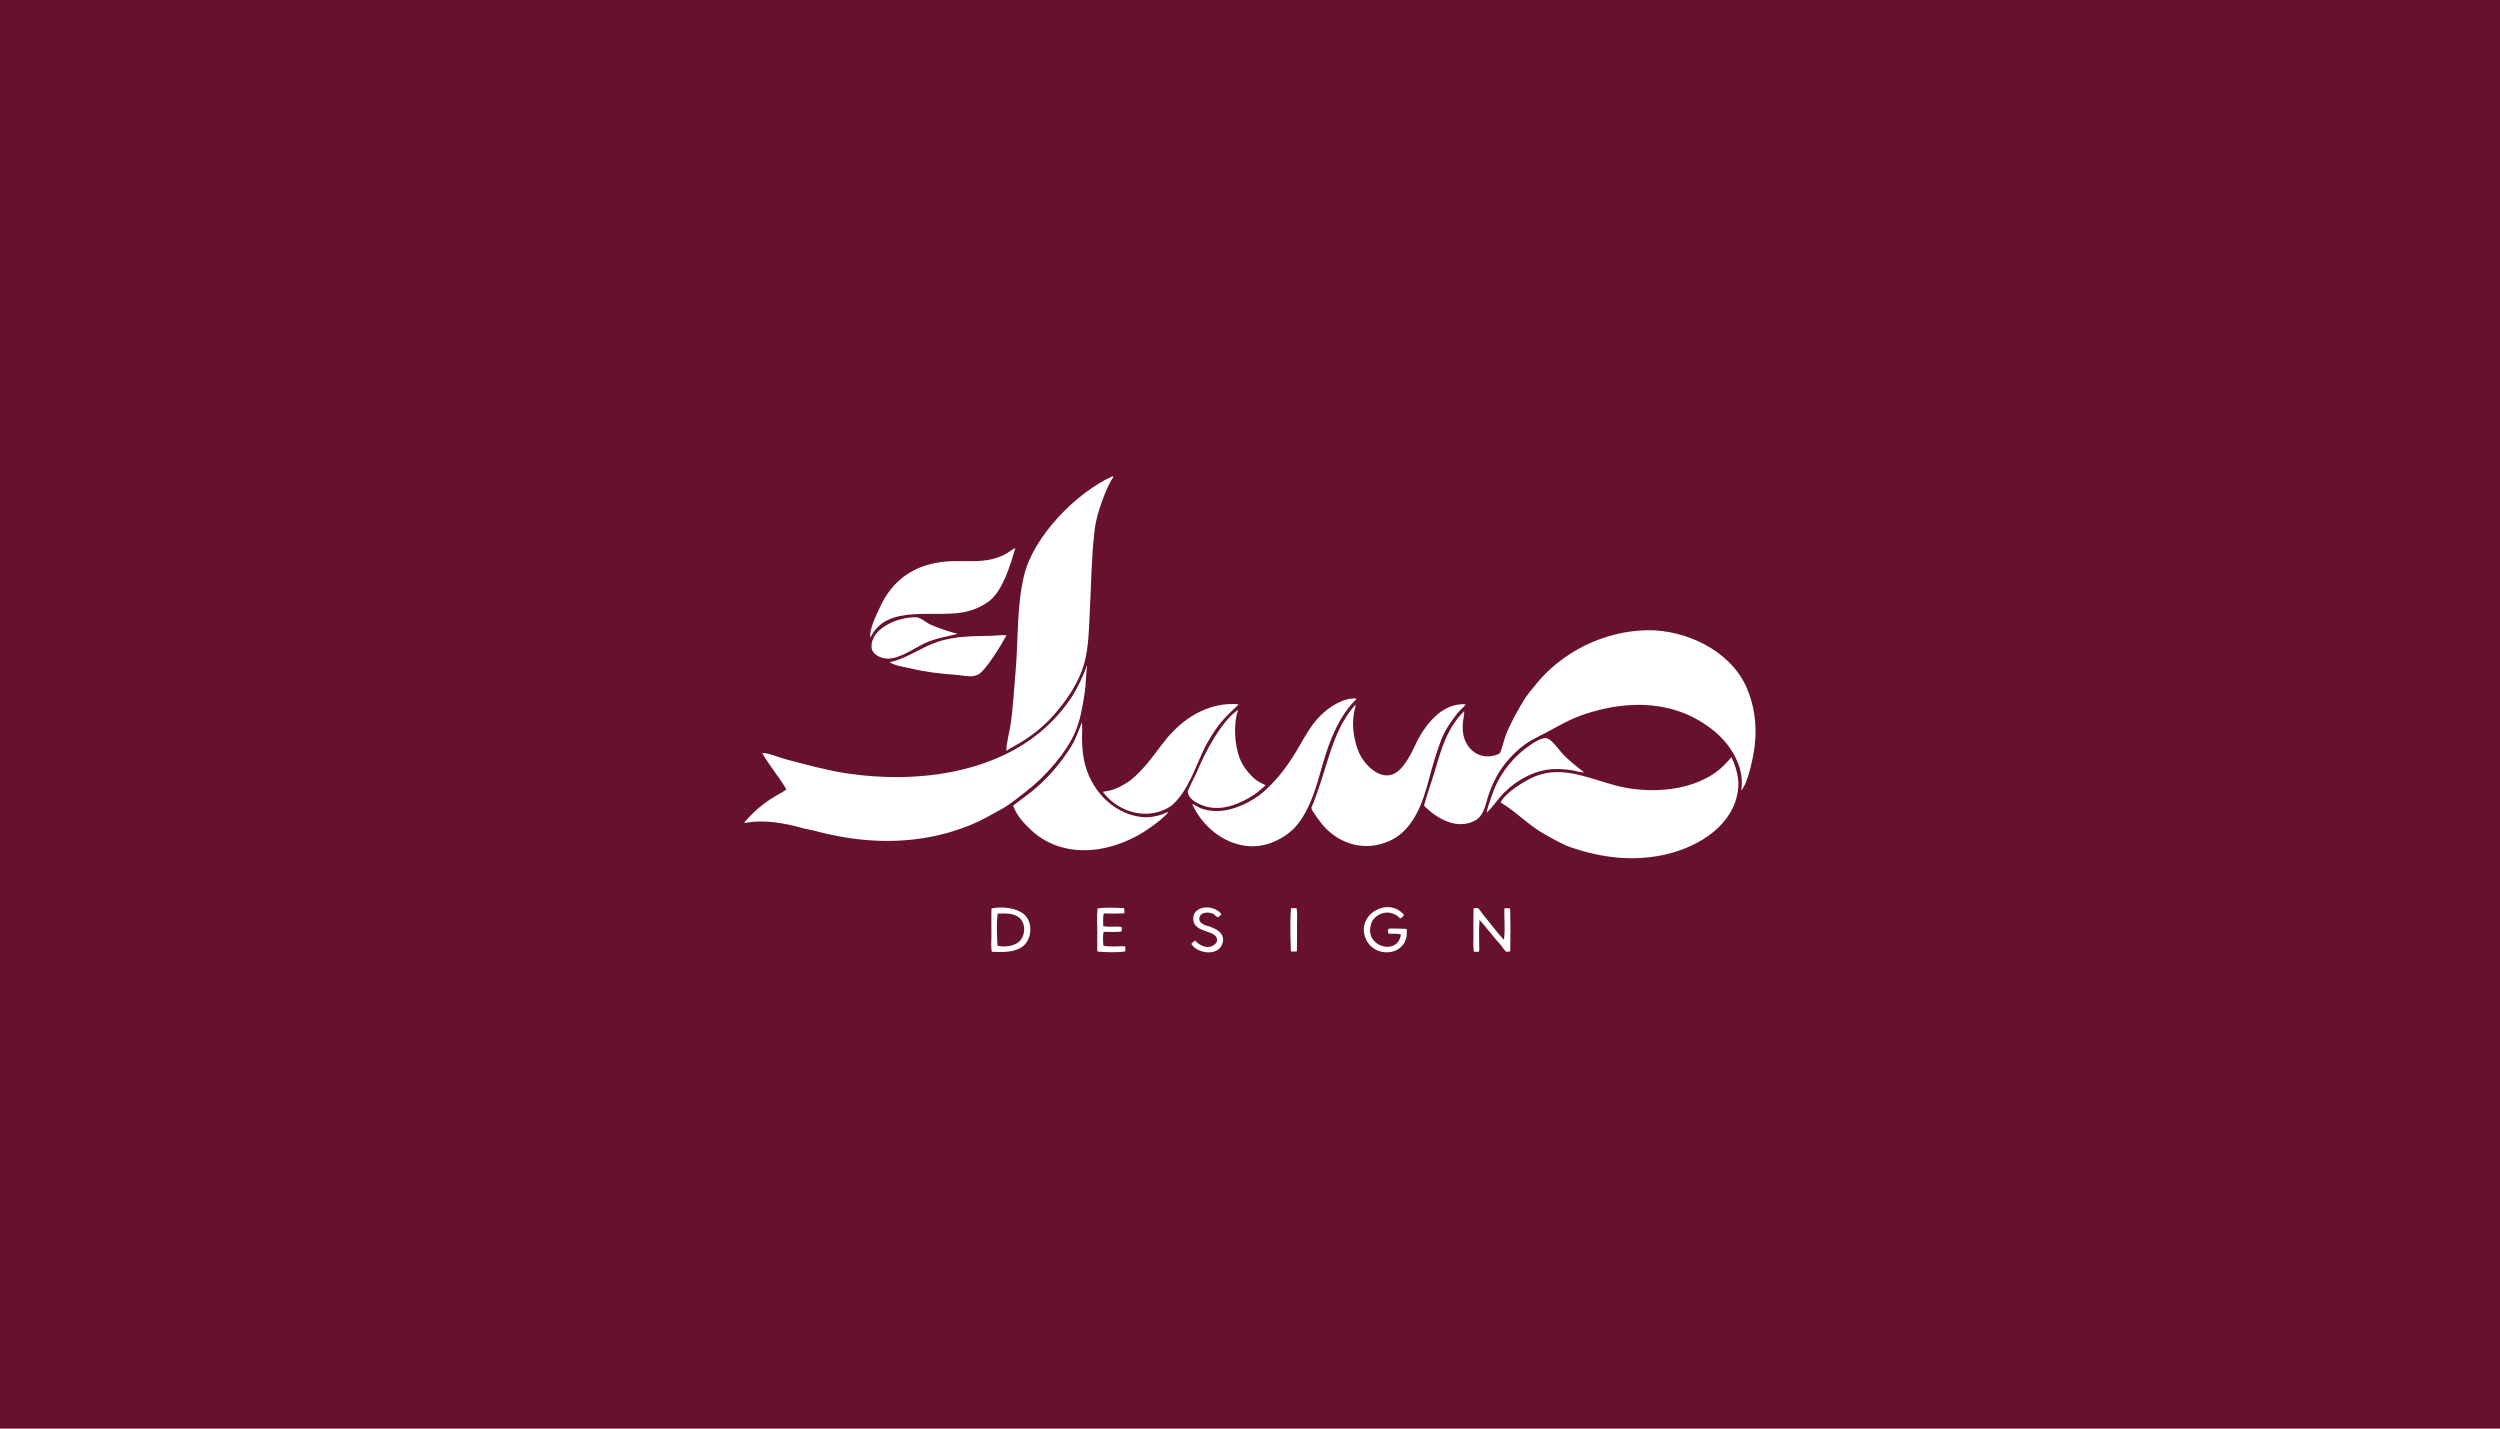
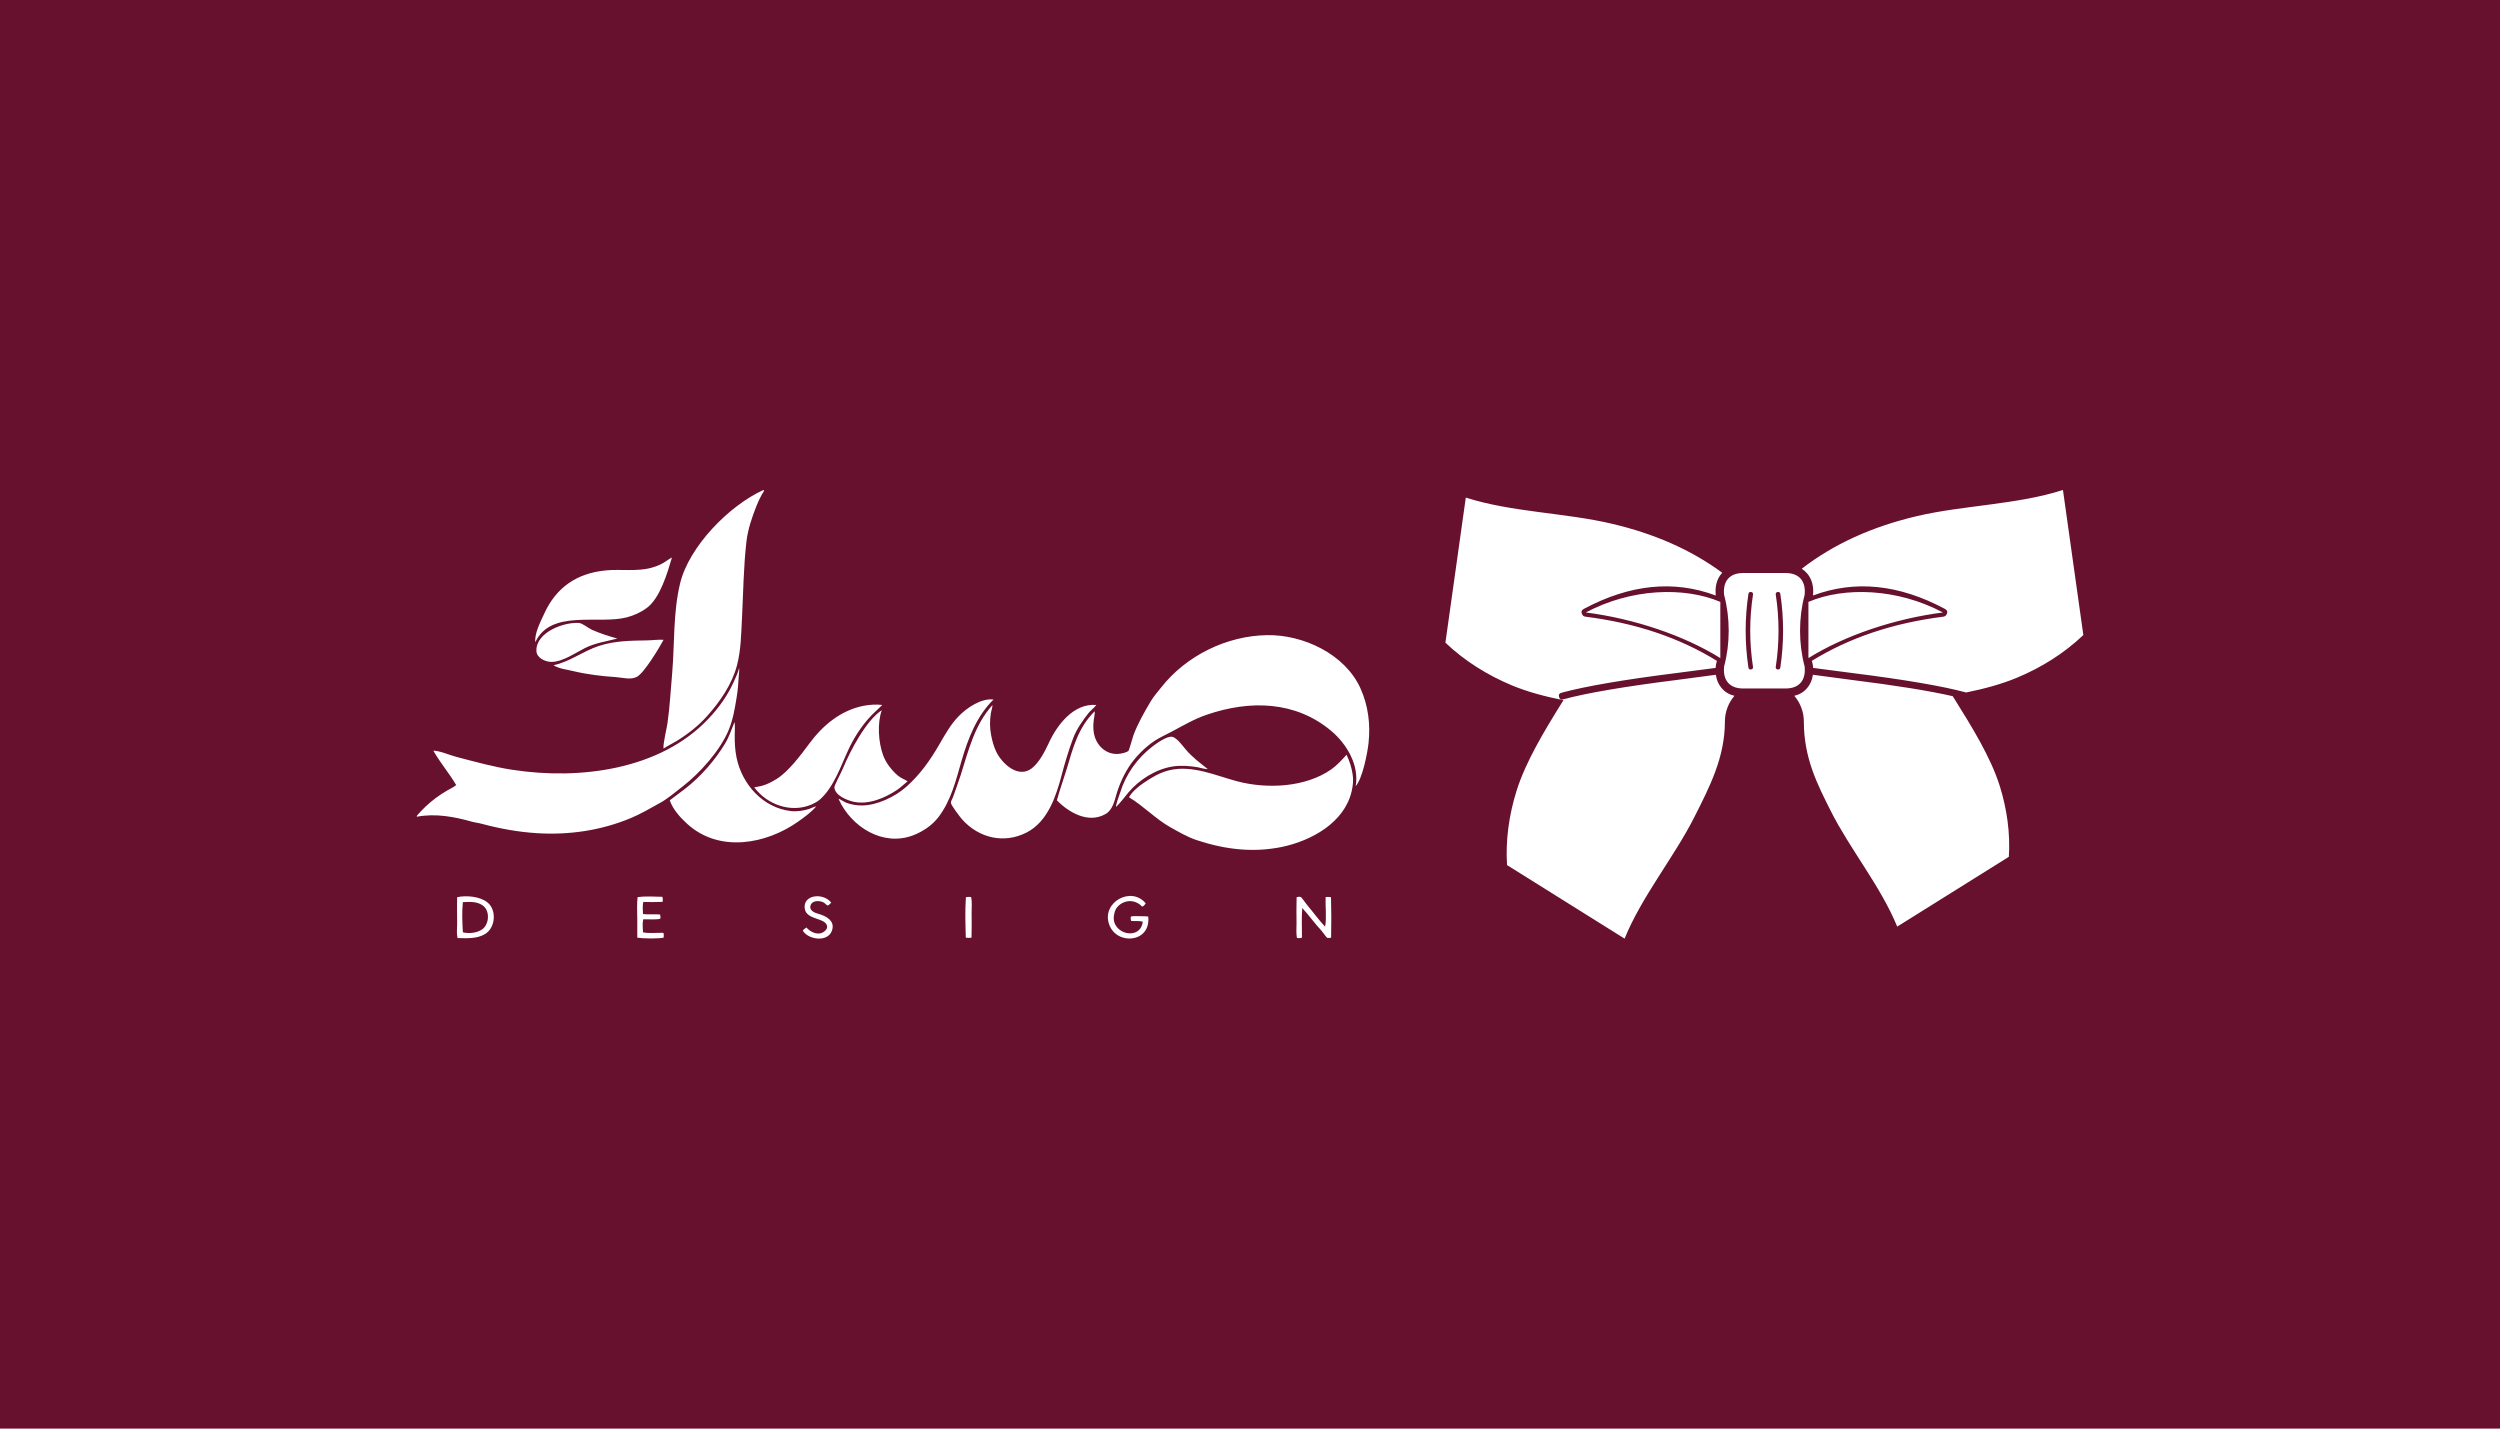
<svg xmlns="http://www.w3.org/2000/svg" viewBox="0 0 1050 600" width="1050" height="600" role="img" aria-label="بطاقة العمل، الوجه">
  <rect width="1050" height="600" fill="#68112F" />
-   <svg version="1.1" viewBox="0 0 100 47.098" x="175" y="200" width="700" height="200" preserveAspectRatio="xMidYMid meet">
-     <g id="wordmark">
-       <path id="misk06-engrave" fill="#FFFFFF" fill-rule="nonzero" stroke="none" d="M98.581,31.091 C98.967,28.903 97.64,26.662 96.017,25.298 C92.247,22.131 87.452,22.052 82.958,23.586 C81.656,24.03 80.479,24.723 79.273,25.37 C78.821,25.613 78.361,25.825 77.911,26.073 C76.827,26.67 75.724,27.735 75.001,28.734 C74.335,29.654 73.816,30.775 73.491,31.859 C73.261,32.623 73.076,33.597 72.303,34.035 C70.521,35.042 68.475,33.883 67.211,32.58 C67.51,31.484 67.908,30.391 68.235,29.295 C68.911,27.032 69.453,24.955 71.181,23.234 C71.214,23.523 71.122,23.854 71.081,24.168 C71.03,24.554 71.021,24.983 71.07,25.369 C71.251,26.798 72.418,27.93 73.905,27.677 C74.178,27.631 74.468,27.556 74.706,27.406 C74.797,27.349 75.162,25.986 75.243,25.77 C75.723,24.488 76.378,23.336 77.078,22.165 C77.386,21.648 77.797,21.195 78.168,20.723 C80.796,17.38 85.054,15.299 89.287,15.236 C93.07,15.18 97.445,17.215 99.071,20.803 C99.898,22.628 100.14,24.577 99.927,26.571 C99.812,27.643 99.29,30.323 98.581,31.091 Z     M0.038,34.302 C0.042,34.284 0,34.281 0,34.262 C0,34.169 0.802,33.363 0.92,33.252 C1.616,32.594 2.409,32.002 3.243,31.533 C3.546,31.362 3.88,31.2 4.148,30.977 C3.419,29.73 2.462,28.628 1.747,27.372 C2.427,27.372 3.486,27.851 4.204,28.035 C6.17,28.537 8.118,29.092 10.133,29.395 C17.143,30.45 25.566,29.394 30.642,24.011 C31.721,22.867 32.635,21.598 33.277,20.162 C33.493,19.679 33.728,19.221 33.847,18.7 C33.889,18.962 33.831,19.182 33.816,19.441 C33.769,20.241 33.719,21.053 33.584,21.844 C33.379,23.055 33.221,24.058 32.75,25.209 C31.88,27.332 29.729,29.733 27.919,31.13 C27.118,31.747 26.326,32.437 25.435,32.923 C24.461,33.456 23.496,34.022 22.471,34.45 C19.347,35.753 16.005,36.236 12.616,36.027 C10.672,35.907 8.72,35.554 6.848,35.048 C6.533,34.963 6.202,34.934 5.887,34.845 C3.995,34.314 1.998,33.927 0.038,34.302 Z     M97.619,27.798 C97.944,28.456 98.149,29.13 98.264,29.856 C98.355,30.437 98.294,31.05 98.163,31.618 C97.395,34.935 93.904,36.842 90.809,37.477 C87.759,38.102 84.831,37.733 81.917,36.772 C80.932,36.447 80.012,35.898 79.113,35.396 C77.549,34.525 76.31,33.168 74.778,32.259 C75.1,31.686 75.763,31.13 76.308,30.758 C77.158,30.178 78.022,29.664 79.032,29.424 C81.45,28.85 83.883,29.994 86.163,30.592 C89.29,31.413 93.303,31.23 96.017,29.328 C96.644,28.888 97.134,28.344 97.619,27.798 Z     M36.411,0 C36.411,0.026 36.465,0.027 36.468,0.053 C36.475,0.138 36.289,0.374 36.247,0.453 C36.039,0.848 35.842,1.24 35.677,1.655 C35.197,2.866 34.77,4.115 34.62,5.421 C34.31,8.108 34.292,10.814 34.15,13.512 C34.063,15.169 34.054,16.789 33.634,18.399 C33.118,20.377 31.835,22.238 30.482,23.748 C29.578,24.756 28.433,25.662 27.278,26.358 C26.828,26.629 26.346,26.857 25.916,27.154 C25.832,26.757 26.255,25.053 26.335,24.488 C26.578,22.763 26.663,21.015 26.816,19.281 C27.095,16.13 26.913,12.916 27.652,9.827 C28.582,5.942 32.823,1.623 36.411,0 Z     M71.346,22.565 C71.115,22.888 70.761,23.128 70.515,23.447 C69.884,24.261 69.27,25.118 68.907,26.09 C68.442,27.339 68.048,28.645 67.71,29.936 C67.129,32.153 66.253,34.819 64.051,35.951 C61.669,37.175 59.023,36.554 57.263,34.583 C57.056,34.351 56.061,33.056 56.076,32.82 C56.087,32.644 56.241,32.426 56.3,32.259 C56.574,31.487 56.856,30.716 57.105,29.936 C57.94,27.326 58.559,24.674 60.446,22.581 C60.446,22.855 60.322,23.161 60.276,23.447 C60.159,24.177 60.16,24.963 60.298,25.69 C60.414,26.3 60.568,26.888 60.834,27.452 C61.446,28.746 63.166,30.333 64.594,29.215 C65.347,28.625 65.962,27.426 66.357,26.571 C67.244,24.654 68.983,22.37 71.346,22.565 Z     M41.939,33.216 C41.436,33.817 40.732,34.331 40.096,34.783 C36.688,37.208 31.754,38.105 28.399,35.048 C27.674,34.386 26.888,33.52 26.571,32.58 C27.121,32.154 27.69,31.75 28.239,31.321 C29.852,30.061 31.296,28.391 32.36,26.651 C32.798,25.936 33.055,25.127 33.366,24.356 C33.439,24.782 33.386,25.251 33.385,25.69 C33.384,26.497 33.424,27.301 33.585,28.093 C34.157,30.917 36.356,33.375 39.295,33.712 C39.908,33.783 40.635,33.674 41.218,33.484 C41.468,33.402 41.696,33.25 41.939,33.216 Z     M60.563,22.005 C58.801,23.712 57.883,26.11 57.213,28.414 C56.617,30.46 56.096,32.619 54.778,34.342 C54.098,35.232 53.143,35.864 52.114,36.255 C48.955,37.455 45.638,35.382 44.318,32.5 C44.326,32.473 44.314,32.419 44.342,32.419 C44.348,32.419 44.993,32.8 45.143,32.853 C45.673,33.041 46.182,33.12 46.746,33.118 C48.334,33.111 50.21,32.219 51.392,31.172 C52.817,29.911 53.921,28.37 54.862,26.731 C55.46,25.69 56.069,24.591 56.92,23.729 C57.792,22.845 59.278,21.838 60.563,22.005 Z     M26.797,7.089 C26.327,8.684 25.561,11.356 24.153,12.395 C23.535,12.85 22.814,13.175 22.07,13.369 C19.079,14.148 14.073,12.486 12.456,15.975 C12.342,15.106 13.005,13.83 13.365,13.032 C14.642,10.207 16.837,8.723 19.907,8.441 C21.429,8.302 23.168,8.576 24.634,8.165 C25.046,8.049 25.461,7.906 25.836,7.692 C26.161,7.505 26.475,7.247 26.797,7.089 Z     M48.884,22.565 C48.425,23.035 47.911,23.463 47.467,23.958 C46.616,24.908 45.892,26.064 45.352,27.212 C44.53,28.962 43.807,31.194 42.328,32.5 C42.074,32.724 41.767,32.882 41.458,33.016 C39.324,33.94 36.812,33.057 35.444,31.218 C35.673,31.159 35.931,31.142 36.17,31.082 C36.75,30.935 37.266,30.66 37.773,30.351 C39.004,29.602 40.344,27.815 41.203,26.651 C42.633,24.712 44.511,23.144 46.906,22.665 C47.546,22.536 48.235,22.495 48.884,22.565 Z     M51.541,30.577 C51.174,30.878 50.827,31.222 50.431,31.486 C49.151,32.34 47.436,33.079 45.864,32.726 C45.169,32.569 43.925,32.083 43.846,31.218 C43.83,31.037 44.638,29.526 44.765,29.215 C45.488,27.432 47.198,24.158 48.829,23.115 C48.339,24.484 48.467,26.493 48.965,27.853 C49.253,28.639 49.877,29.437 50.511,29.977 C50.817,30.238 51.207,30.377 51.541,30.577 Z     M25.916,15.734 C25.479,16.549 23.882,19.229 23.112,19.622 C22.459,19.956 21.652,19.696 20.948,19.649 C19.459,19.55 17.91,19.367 16.462,19.017 C15.774,18.85 14.968,18.782 14.357,18.399 C16.066,18.042 17.455,16.927 19.106,16.382 C20.78,15.828 22.483,15.82 24.233,15.792 C24.793,15.783 25.364,15.695 25.916,15.734 Z     M83.045,29.295 C82.758,29.32 82.326,29.172 81.997,29.114 C81.161,28.968 80.276,28.902 79.433,29.025 C77.641,29.285 75.857,30.399 74.7,31.779 C74.282,32.276 73.894,32.83 73.424,33.276 C73.428,32.88 73.724,32.199 73.855,31.779 C74.455,29.845 75.656,28.144 77.27,26.914 C77.694,26.591 78.812,25.783 79.353,25.918 C79.807,26.031 80.407,26.852 80.707,27.212 C81.381,28.019 82.231,28.645 83.045,29.295 Z     M17.023,13.96 C17.428,13.985 17.986,14.491 18.385,14.67 C19.262,15.065 20.145,15.34 21.071,15.595 C19.901,15.899 18.77,16.047 17.664,16.604 C16.634,17.123 15.302,18.061 14.139,18.045 C13.486,18.037 12.585,17.627 12.567,16.877 C12.521,14.936 15.44,13.861 17.023,13.96 Z     M24.474,47.041 C24.356,46.602 24.424,46.038 24.425,45.559 C24.428,44.625 24.402,43.688 24.434,42.755 C25.371,42.544 26.806,42.657 27.598,43.288 C28.608,44.091 28.458,45.963 27.358,46.623 C26.489,47.144 25.453,47.062 24.474,47.041 Z     M25.034,43.271 C24.921,44.279 24.969,45.415 25.025,46.44 C25.666,46.596 26.582,46.506 27.117,46.077 C27.809,45.522 27.875,44.156 27.117,43.617 C26.504,43.179 25.749,43.24 25.034,43.271 Z     M75.107,45.846 C75.27,44.9 75.128,43.741 75.157,42.755 C75.352,42.713 75.531,42.719 75.728,42.755 C75.768,44.168 75.764,45.588 75.737,47.001 C75.616,47.015 75.478,47.054 75.347,47.025 C75.239,47.001 74.84,46.396 74.731,46.28 C74.021,45.515 73.403,44.649 72.703,43.883 C72.621,44.879 72.671,45.915 72.676,46.921 C72.605,46.98 72.712,47.005 72.623,47.029 C72.481,47.067 72.288,47.03 72.142,47.026 C72.058,46.544 72.102,45.983 72.1,45.478 C72.097,44.571 72.08,43.661 72.112,42.755 C72.23,42.73 72.406,42.675 72.543,42.725 C72.639,42.761 73.047,43.358 73.147,43.476 C73.808,44.257 74.401,45.102 75.107,45.846 Z     M65.233,43.395 C65.168,43.482 65.008,43.732 64.852,43.732 C64.811,43.732 64.694,43.583 64.662,43.556 C64.469,43.389 64.215,43.276 63.971,43.211 C63.31,43.035 62.571,43.329 62.175,43.876 C61.999,44.119 61.941,44.387 61.896,44.677 C61.595,46.616 64.667,47.394 64.923,45.318 C64.535,45.209 64.095,45.286 63.688,45.238 C63.674,45.122 63.586,44.842 63.73,44.762 C63.813,44.716 65.343,44.753 65.493,44.781 C65.814,47.552 62.132,47.857 61.374,45.559 C60.616,43.263 63.72,41.563 65.233,43.395 Z     M37.532,42.712 C37.588,42.902 37.589,43.033 37.554,43.235 C36.89,43.269 36.199,43.271 35.53,43.248 C35.446,43.636 35.463,44.105 35.495,44.517 C36.074,44.6 36.702,44.514 37.292,44.572 C37.3,44.638 37.373,44.96 37.292,45.012 C37.112,45.129 35.837,45.058 35.53,45.068 C35.412,45.48 35.471,46.002 35.499,46.44 C36.129,46.569 36.875,46.483 37.532,46.49 C37.57,46.522 37.621,46.464 37.646,46.52 C37.701,46.646 37.66,46.865 37.66,47.001 C37.071,47.121 35.501,47.102 34.891,47.001 C34.881,46.36 34.904,45.719 34.897,45.078 C34.889,44.308 34.84,43.52 34.926,42.755 C35.749,42.615 36.688,42.695 37.532,42.712 Z     M47.178,43.315 C47.098,43.404 46.955,43.586 46.826,43.617 C46.736,43.638 46.497,43.364 46.41,43.315 C46.028,43.102 45.231,43.052 45.029,43.556 C44.814,44.093 45.356,44.36 45.784,44.477 C46.628,44.708 47.64,45.228 47.253,46.28 C46.811,47.483 44.902,47.228 44.262,46.358 C44.262,46.326 44.215,46.311 44.208,46.28 C44.187,46.176 44.508,45.993 44.583,45.928 C45.037,46.481 45.932,46.852 46.536,46.28 C46.646,46.175 46.749,46.04 46.749,45.879 C46.749,44.868 44.589,45.211 44.406,43.956 C44.187,42.462 46.354,42.253 47.178,43.315 Z     M54.597,42.727 C54.71,43.233 54.648,43.827 54.647,44.357 C54.646,45.237 54.664,46.121 54.638,47.001 C54.441,47.033 54.248,47.027 54.044,47.001 C54.003,45.601 53.953,44.151 54.047,42.755 C54.231,42.718 54.396,42.712 54.597,42.727 Z" />
-     </g>
+   <svg viewBox="0 0 174.97 47.098" x="175" y="200" width="700" height="200" preserveAspectRatio="xMidYMid meet">
+     <path fill="#FFFFFF" fill-rule="nonzero" d="M98.58 31.09C98.97 28.9 97.64 26.66 96.02 25.3C92.25 22.13 87.45 22.05 82.96 23.59C81.66 24.03 80.48 24.72 79.27 25.37C78.82 25.61 78.36 25.82 77.91 26.07C76.83 26.67 75.72 27.73 75 28.73C74.34 29.65 73.82 30.78 73.49 31.86C73.26 32.62 73.08 33.6 72.3 34.03C70.52 35.04 68.48 33.88 67.21 32.58C67.51 31.48 67.91 30.39 68.24 29.3C68.91 27.03 69.45 24.95 71.18 23.23C71.21 23.52 71.12 23.85 71.08 24.17C71.03 24.55 71.02 24.98 71.07 25.37C71.25 26.8 72.42 27.93 73.9 27.68C74.18 27.63 74.47 27.56 74.71 27.41C74.8 27.35 75.16 25.99 75.24 25.77C75.72 24.49 76.38 23.34 77.08 22.16C77.39 21.65 77.8 21.19 78.17 20.72C80.8 17.38 85.05 15.3 89.29 15.24C93.07 15.18 97.44 17.22 99.07 20.8C99.9 22.63 100.14 24.58 99.93 26.57C99.81 27.64 99.29 30.32 98.58 31.09ZM0.04 34.3C0.04 34.28 0 34.28 0 34.26C0 34.17 0.8 33.36 0.92 33.25C1.62 32.59 2.41 32 3.24 31.53C3.55 31.36 3.88 31.2 4.15 30.98C3.42 29.73 2.46 28.63 1.75 27.37C2.43 27.37 3.49 27.85 4.2 28.03C6.17 28.54 8.12 29.09 10.13 29.39C17.14 30.45 25.57 29.39 30.64 24.01C31.72 22.87 32.63 21.6 33.28 20.16C33.49 19.68 33.73 19.22 33.85 18.7C33.89 18.96 33.83 19.18 33.82 19.44C33.77 20.24 33.72 21.05 33.58 21.84C33.38 23.05 33.22 24.06 32.75 25.21C31.88 27.33 29.73 29.73 27.92 31.13C27.12 31.75 26.33 32.44 25.43 32.92C24.46 33.46 23.5 34.02 22.47 34.45C19.35 35.75 16.01 36.24 12.62 36.03C10.67 35.91 8.72 35.55 6.85 35.05C6.53 34.96 6.2 34.93 5.89 34.85C4 34.31 2 33.93 0.04 34.3ZM97.62 27.8C97.94 28.46 98.15 29.13 98.26 29.86C98.36 30.44 98.29 31.05 98.16 31.62C97.4 34.94 93.9 36.84 90.81 37.48C87.76 38.1 84.83 37.73 81.92 36.77C80.93 36.45 80.01 35.9 79.11 35.4C77.55 34.52 76.31 33.17 74.78 32.26C75.1 31.69 75.76 31.13 76.31 30.76C77.16 30.18 78.02 29.66 79.03 29.42C81.45 28.85 83.88 29.99 86.16 30.59C89.29 31.41 93.3 31.23 96.02 29.33C96.64 28.89 97.13 28.34 97.62 27.8ZM36.41 0C36.41 0.03 36.47 0.03 36.47 0.05C36.48 0.14 36.29 0.37 36.25 0.45C36.04 0.85 35.84 1.24 35.68 1.66C35.2 2.87 34.77 4.12 34.62 5.42C34.31 8.11 34.29 10.81 34.15 13.51C34.06 15.17 34.05 16.79 33.63 18.4C33.12 20.38 31.84 22.24 30.48 23.75C29.58 24.76 28.43 25.66 27.28 26.36C26.83 26.63 26.35 26.86 25.92 27.15C25.83 26.76 26.25 25.05 26.33 24.49C26.58 22.76 26.66 21.02 26.82 19.28C27.09 16.13 26.91 12.92 27.65 9.83C28.58 5.94 32.82 1.62 36.41 0ZM71.35 22.57C71.12 22.89 70.76 23.13 70.51 23.45C69.88 24.26 69.27 25.12 68.91 26.09C68.44 27.34 68.05 28.65 67.71 29.94C67.13 32.15 66.25 34.82 64.05 35.95C61.67 37.18 59.02 36.55 57.26 34.58C57.06 34.35 56.06 33.06 56.08 32.82C56.09 32.64 56.24 32.43 56.3 32.26C56.57 31.49 56.86 30.72 57.11 29.94C57.94 27.33 58.56 24.67 60.45 22.58C60.45 22.85 60.32 23.16 60.28 23.45C60.16 24.18 60.16 24.96 60.3 25.69C60.41 26.3 60.57 26.89 60.83 27.45C61.45 28.75 63.17 30.33 64.59 29.21C65.35 28.62 65.96 27.43 66.36 26.57C67.24 24.65 68.98 22.37 71.35 22.57ZM41.94 33.22C41.44 33.82 40.73 34.33 40.1 34.78C36.69 37.21 31.75 38.11 28.4 35.05C27.67 34.39 26.89 33.52 26.57 32.58C27.12 32.15 27.69 31.75 28.24 31.32C29.85 30.06 31.3 28.39 32.36 26.65C32.8 25.94 33.05 25.13 33.37 24.36C33.44 24.78 33.39 25.25 33.39 25.69C33.38 26.5 33.42 27.3 33.58 28.09C34.16 30.92 36.36 33.37 39.29 33.71C39.91 33.78 40.64 33.67 41.22 33.48C41.47 33.4 41.7 33.25 41.94 33.22ZM60.56 22C58.8 23.71 57.88 26.11 57.21 28.41C56.62 30.46 56.1 32.62 54.78 34.34C54.1 35.23 53.14 35.86 52.11 36.26C48.95 37.46 45.64 35.38 44.32 32.5C44.33 32.47 44.31 32.42 44.34 32.42C44.35 32.42 44.99 32.8 45.14 32.85C45.67 33.04 46.18 33.12 46.75 33.12C48.33 33.11 50.21 32.22 51.39 31.17C52.82 29.91 53.92 28.37 54.86 26.73C55.46 25.69 56.07 24.59 56.92 23.73C57.79 22.85 59.28 21.84 60.56 22ZM26.8 7.09C26.33 8.68 25.56 11.36 24.15 12.39C23.54 12.85 22.81 13.17 22.07 13.37C19.08 14.15 14.07 12.49 12.46 15.98C12.34 15.11 13 13.83 13.37 13.03C14.64 10.21 16.84 8.72 19.91 8.44C21.43 8.3 23.17 8.58 24.63 8.17C25.05 8.05 25.46 7.91 25.84 7.69C26.16 7.51 26.47 7.25 26.8 7.09ZM48.88 22.57C48.43 23.03 47.91 23.46 47.47 23.96C46.62 24.91 45.89 26.06 45.35 27.21C44.53 28.96 43.81 31.19 42.33 32.5C42.07 32.72 41.77 32.88 41.46 33.02C39.32 33.94 36.81 33.06 35.44 31.22C35.67 31.16 35.93 31.14 36.17 31.08C36.75 30.93 37.27 30.66 37.77 30.35C39 29.6 40.34 27.82 41.2 26.65C42.63 24.71 44.51 23.14 46.91 22.66C47.55 22.54 48.24 22.49 48.88 22.57ZM51.54 30.58C51.17 30.88 50.83 31.22 50.43 31.49C49.15 32.34 47.44 33.08 45.86 32.73C45.17 32.57 43.92 32.08 43.85 31.22C43.83 31.04 44.64 29.53 44.76 29.21C45.49 27.43 47.2 24.16 48.83 23.12C48.34 24.48 48.47 26.49 48.97 27.85C49.25 28.64 49.88 29.44 50.51 29.98C50.82 30.24 51.21 30.38 51.54 30.58ZM25.92 15.73C25.48 16.55 23.88 19.23 23.11 19.62C22.46 19.96 21.65 19.7 20.95 19.65C19.46 19.55 17.91 19.37 16.46 19.02C15.77 18.85 14.97 18.78 14.36 18.4C16.07 18.04 17.45 16.93 19.11 16.38C20.78 15.83 22.48 15.82 24.23 15.79C24.79 15.78 25.36 15.69 25.92 15.73ZM83.05 29.3C82.76 29.32 82.33 29.17 82 29.11C81.16 28.97 80.28 28.9 79.43 29.02C77.64 29.28 75.86 30.4 74.7 31.78C74.28 32.28 73.89 32.83 73.42 33.28C73.43 32.88 73.72 32.2 73.85 31.78C74.45 29.84 75.66 28.14 77.27 26.91C77.69 26.59 78.81 25.78 79.35 25.92C79.81 26.03 80.41 26.85 80.71 27.21C81.38 28.02 82.23 28.65 83.05 29.3ZM17.02 13.96C17.43 13.99 17.99 14.49 18.38 14.67C19.26 15.06 20.15 15.34 21.07 15.6C19.9 15.9 18.77 16.05 17.66 16.6C16.63 17.12 15.3 18.06 14.14 18.05C13.49 18.04 12.58 17.63 12.57 16.88C12.52 14.94 15.44 13.86 17.02 13.96ZM4.29 47.04C4.18 46.6 4.24 46.04 4.25 45.56C4.25 44.62 4.22 43.69 4.25 42.75C5.19 42.54 6.63 42.66 7.42 43.29C8.43 44.09 8.28 45.96 7.18 46.62C6.31 47.14 5.27 47.06 4.29 47.04ZM4.85 43.27C4.74 44.28 4.79 45.41 4.85 46.44C5.49 46.6 6.4 46.51 6.94 46.08C7.63 45.52 7.7 44.16 6.94 43.62C6.32 43.18 5.57 43.24 4.85 43.27ZM25.8 42.71C25.85 42.9 25.85 43.03 25.82 43.24C25.15 43.27 24.46 43.27 23.79 43.25C23.71 43.64 23.73 44.11 23.76 44.52C24.34 44.6 24.97 44.51 25.56 44.57C25.57 44.64 25.64 44.96 25.56 45.01C25.38 45.13 24.1 45.06 23.79 45.07C23.68 45.48 23.74 46 23.76 46.44C24.39 46.57 25.14 46.48 25.8 46.49C25.84 46.52 25.89 46.46 25.91 46.52C25.97 46.65 25.92 46.87 25.93 47C25.34 47.12 23.77 47.1 23.16 47C23.15 46.36 23.17 45.72 23.16 45.08C23.15 44.31 23.11 43.52 23.19 42.75C24.01 42.62 24.95 42.7 25.8 42.71ZM43.52 43.32C43.44 43.4 43.29 43.59 43.16 43.62C43.07 43.64 42.84 43.36 42.75 43.32C42.37 43.1 41.57 43.05 41.37 43.56C41.15 44.09 41.69 44.36 42.12 44.48C42.97 44.71 43.98 45.23 43.59 46.28C43.15 47.48 41.24 47.23 40.6 46.36C40.6 46.33 40.55 46.31 40.55 46.28C40.52 46.18 40.85 45.99 40.92 45.93C41.38 46.48 42.27 46.85 42.87 46.28C42.98 46.18 43.09 46.04 43.09 45.88C43.09 44.87 40.93 45.21 40.74 43.96C40.53 42.46 42.69 42.25 43.52 43.32ZM58.21 42.73C58.32 43.23 58.26 43.83 58.26 44.36C58.26 45.24 58.28 46.12 58.25 47C58.05 47.03 57.86 47.03 57.65 47C57.61 45.6 57.56 44.15 57.66 42.75C57.84 42.72 58.01 42.71 58.21 42.73ZM76.54 43.4C76.48 43.48 76.32 43.73 76.16 43.73C76.12 43.73 76 43.58 75.97 43.56C75.78 43.39 75.52 43.28 75.28 43.21C74.62 43.04 73.88 43.33 73.48 43.88C73.31 44.12 73.25 44.39 73.2 44.68C72.9 46.62 75.97 47.39 76.23 45.32C75.84 45.21 75.4 45.29 75 45.24C74.98 45.12 74.89 44.84 75.04 44.76C75.12 44.72 76.65 44.75 76.8 44.78C77.12 47.55 73.44 47.86 72.68 45.56C71.92 43.26 75.03 41.56 76.54 43.4ZM95.37 45.85C95.54 44.9 95.39 43.74 95.42 42.75C95.62 42.71 95.8 42.72 95.99 42.75C96.03 44.17 96.03 45.59 96 47C95.88 47.02 95.74 47.05 95.61 47.02C95.51 47 95.11 46.4 95 46.28C94.29 45.52 93.67 44.65 92.97 43.88C92.89 44.88 92.94 45.92 92.94 46.92C92.87 46.98 92.98 47 92.89 47.03C92.75 47.07 92.55 47.03 92.41 47.03C92.32 46.54 92.37 45.98 92.37 45.48C92.36 44.57 92.35 43.66 92.38 42.75C92.5 42.73 92.67 42.67 92.81 42.73C92.91 42.76 93.31 43.36 93.41 43.48C94.07 44.26 94.67 45.1 95.37 45.85ZM122.54 12.48Q122.15 12.68 122.36 13.07Q122.46 13.27 122.69 13.3Q130.62 14.3 136.5 17.94Q136.46 18.12 136.41 18.3Q136.39 18.36 136.39 18.43Q136.37 18.56 136.37 18.68Q134.85 18.89 132.24 19.22Q123.91 20.27 120.18 21.29Q119.83 21.38 119.93 21.73Q119.97 21.9 120.08 21.97Q120.19 22.03 120.37 21.98Q124.05 20.98 132.33 19.94Q134.88 19.61 136.39 19.4Q136.5 20.21 136.99 20.79Q137.51 21.41 138.34 21.61C137.72 22.34 137.34 23.28 137.34 24.32C137.34 28.08 135.73 31.18 134.14 34.33C132.01 38.55 128.61 42.67 126.81 47.1L114.47 39.38C114.3 36.77 114.68 34.11 115.46 31.61C116.42 28.54 118.35 25.34 120.39 22.07C118.44 21.68 116.6 21.19 114.97 20.51C112.41 19.44 110 17.94 108 16.03L110.14 0.8C114.95 2.34 120.59 2.39 125.45 3.54C129.95 4.59 133.82 6.3 137.06 8.69Q137.02 8.73 136.99 8.77Q136.24 9.65 136.38 11.08Q129.79 8.61 122.54 12.48ZM168 19.71C166.4 20.38 164.59 20.87 162.67 21.26Q158.92 20.25 150.73 19.22Q148.12 18.89 146.6 18.68Q146.6 18.56 146.58 18.43Q146.58 18.36 146.56 18.3Q146.51 18.12 146.47 17.94Q152.35 14.3 160.28 13.3Q160.51 13.27 160.61 13.07Q160.72 12.88 160.67 12.73Q160.62 12.58 160.43 12.48Q153.18 8.61 146.59 11.08Q146.73 9.65 145.98 8.77Q145.73 8.47 145.41 8.27C148.74 5.69 152.78 3.85 157.52 2.74C162.38 1.6 168.02 1.55 172.83 0L174.97 15.23C172.97 17.14 170.56 18.65 168 19.71ZM150.64 19.94Q157.55 20.8 161.26 21.65C163.3 24.9 165.26 28.08 166.21 31.12C166.95 33.5 167.31 36.03 167.15 38.51L155.43 45.84C153.71 41.63 150.48 37.72 148.46 33.71C147.06 30.92 145.63 28.16 145.63 24.32C145.63 23.28 145.25 22.34 144.63 21.61Q145.46 21.41 145.98 20.79Q146.47 20.21 146.58 19.4Q148.09 19.61 150.64 19.94ZM143.72 20.84L139.25 20.84C137.82 20.84 137.1 19.96 137.26 18.52C137.9 16.13 137.9 13.42 137.26 11.03C137.1 9.59 137.82 8.72 139.25 8.72L143.72 8.72C145.15 8.72 145.87 9.59 145.71 11.03C145.07 13.42 145.07 16.13 145.71 18.52C145.87 19.96 145.15 20.84 143.72 20.84ZM136.86 11.75L136.86 17.65C133.03 15.26 127.77 13.5 122.74 12.86C127.53 10.31 133.11 10.15 136.86 11.75ZM160.23 12.86C155.2 13.5 149.94 15.26 146.11 17.65L146.11 11.75C149.86 10.15 155.44 10.31 160.23 12.86ZM140.09 10.71Q139.85 10.68 139.81 10.91Q139.23 14.78 139.81 18.64Q139.85 18.88 140.09 18.84Q140.32 18.81 140.29 18.57Q139.71 14.78 140.29 10.98Q140.32 10.75 140.09 10.71ZM142.88 10.71Q142.65 10.75 142.68 10.98Q143.26 14.78 142.68 18.57Q142.65 18.81 142.88 18.84Q143.12 18.88 143.16 18.64Q143.74 14.78 143.16 10.91Q143.12 10.68 142.88 10.71Z" />
  </svg>
</svg>
